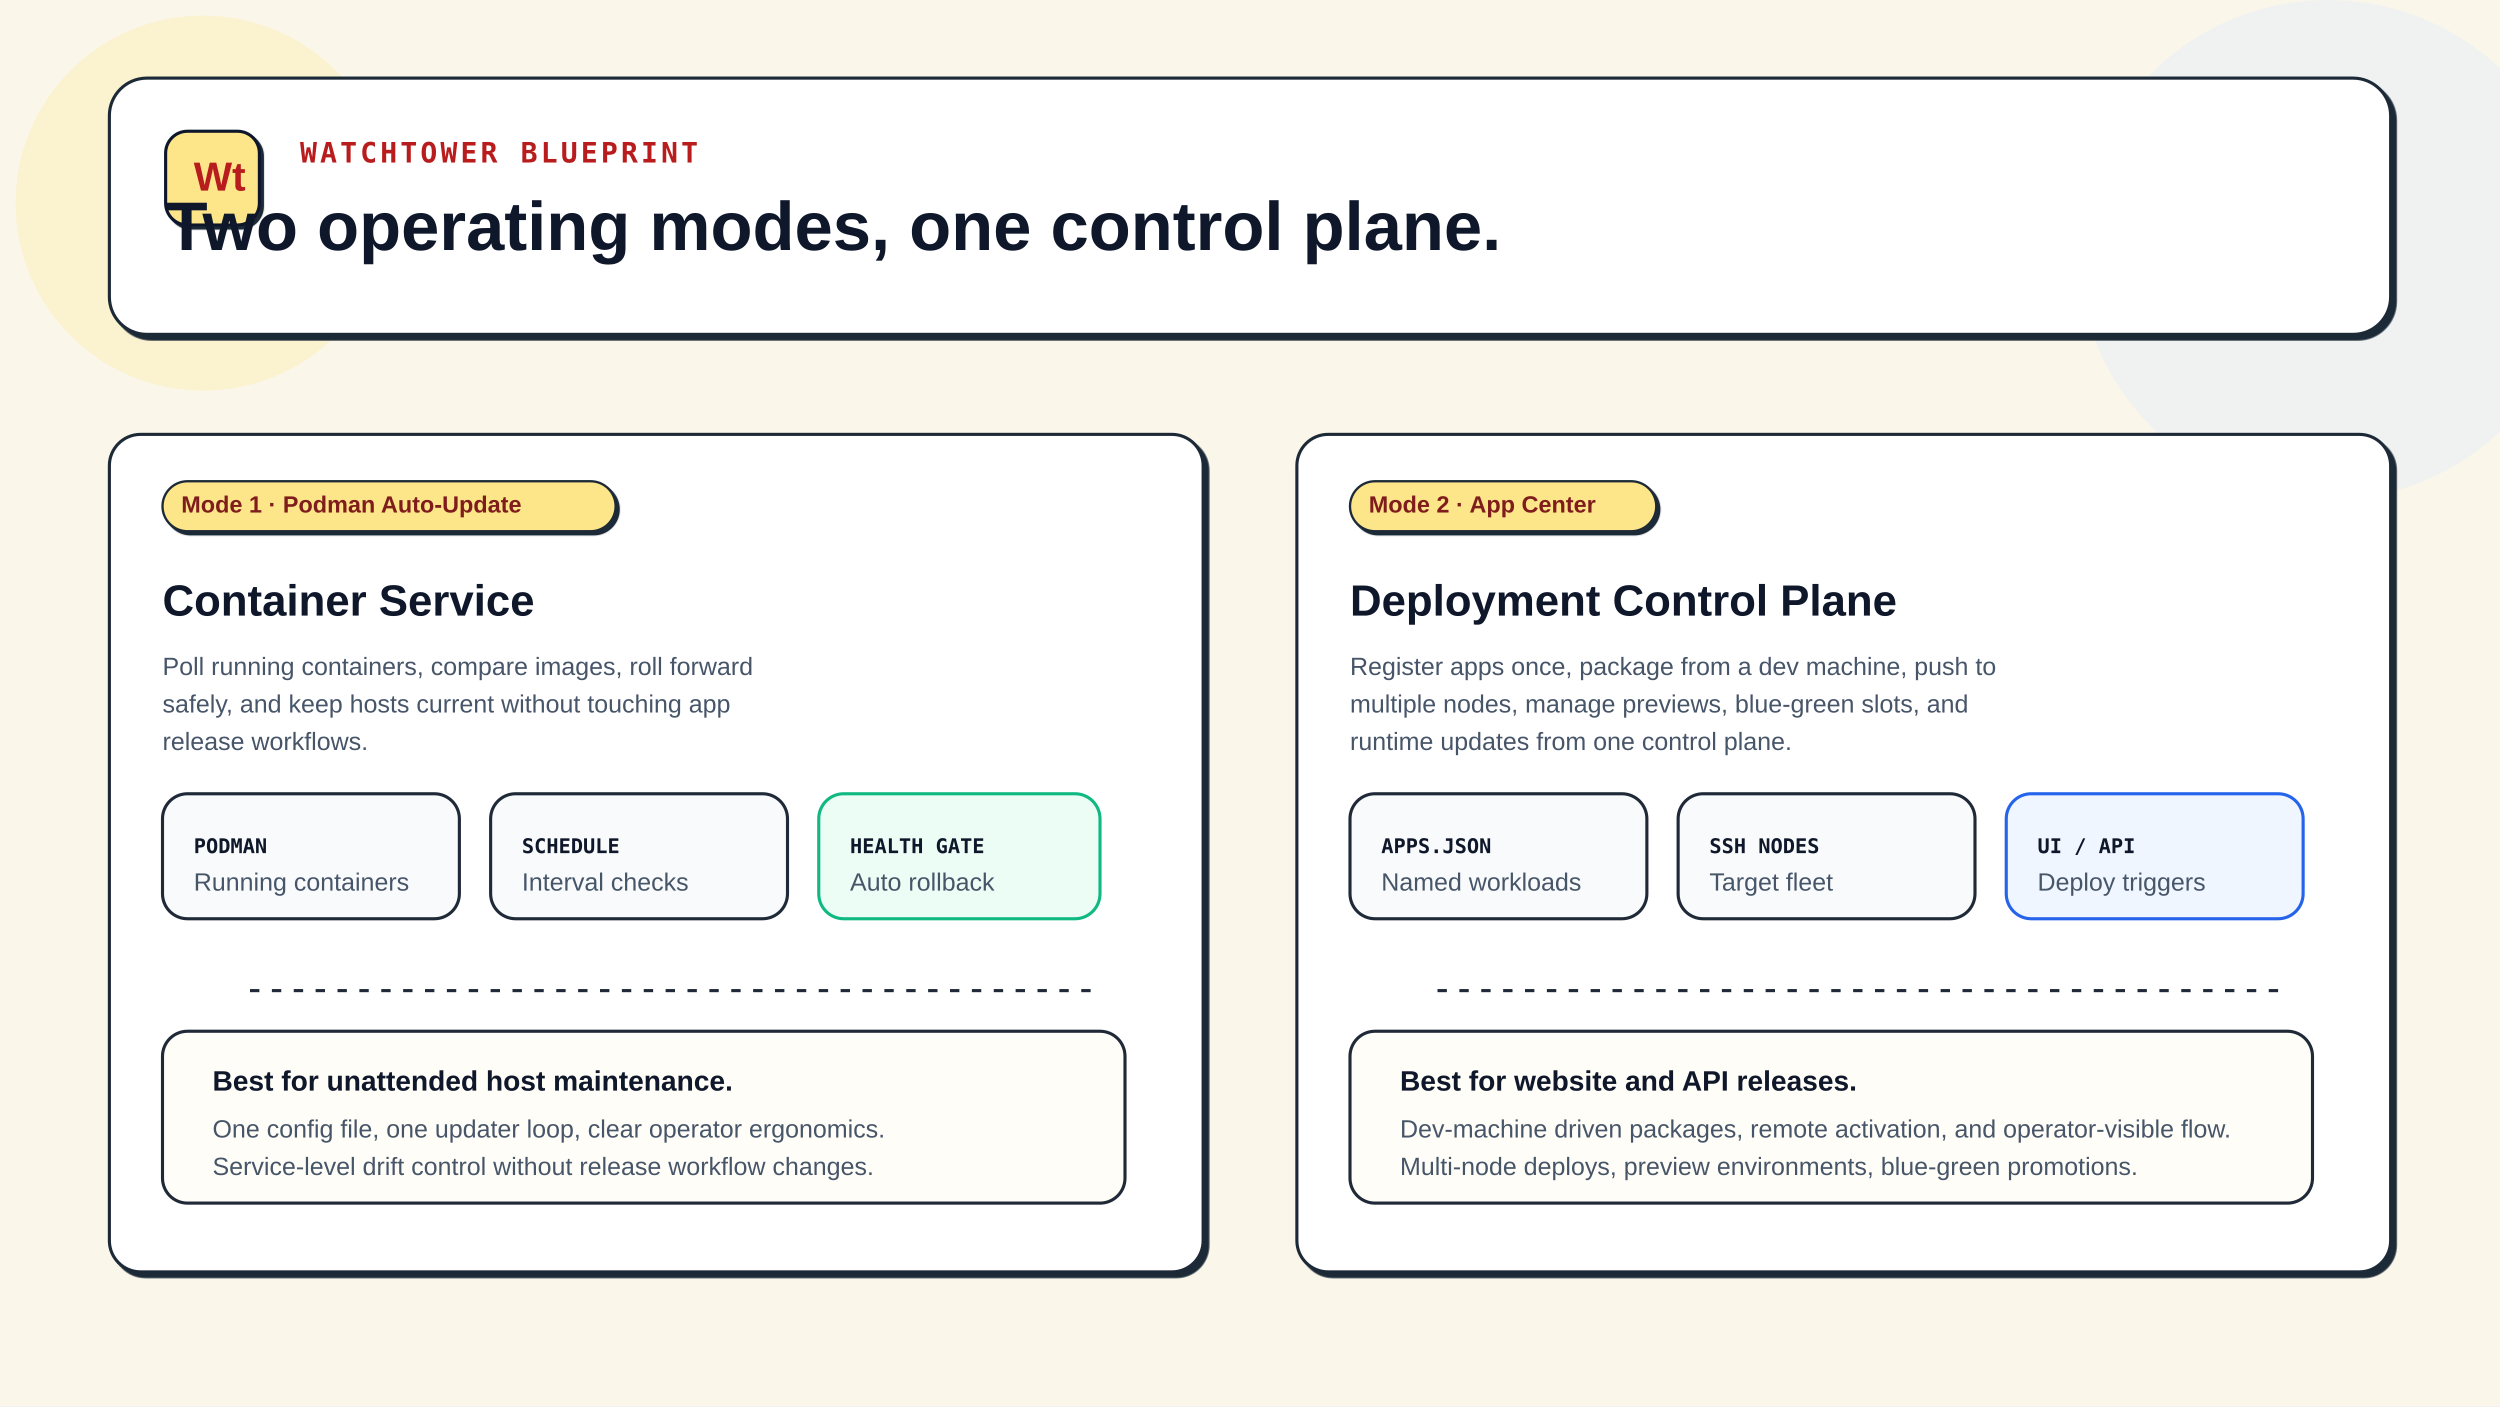
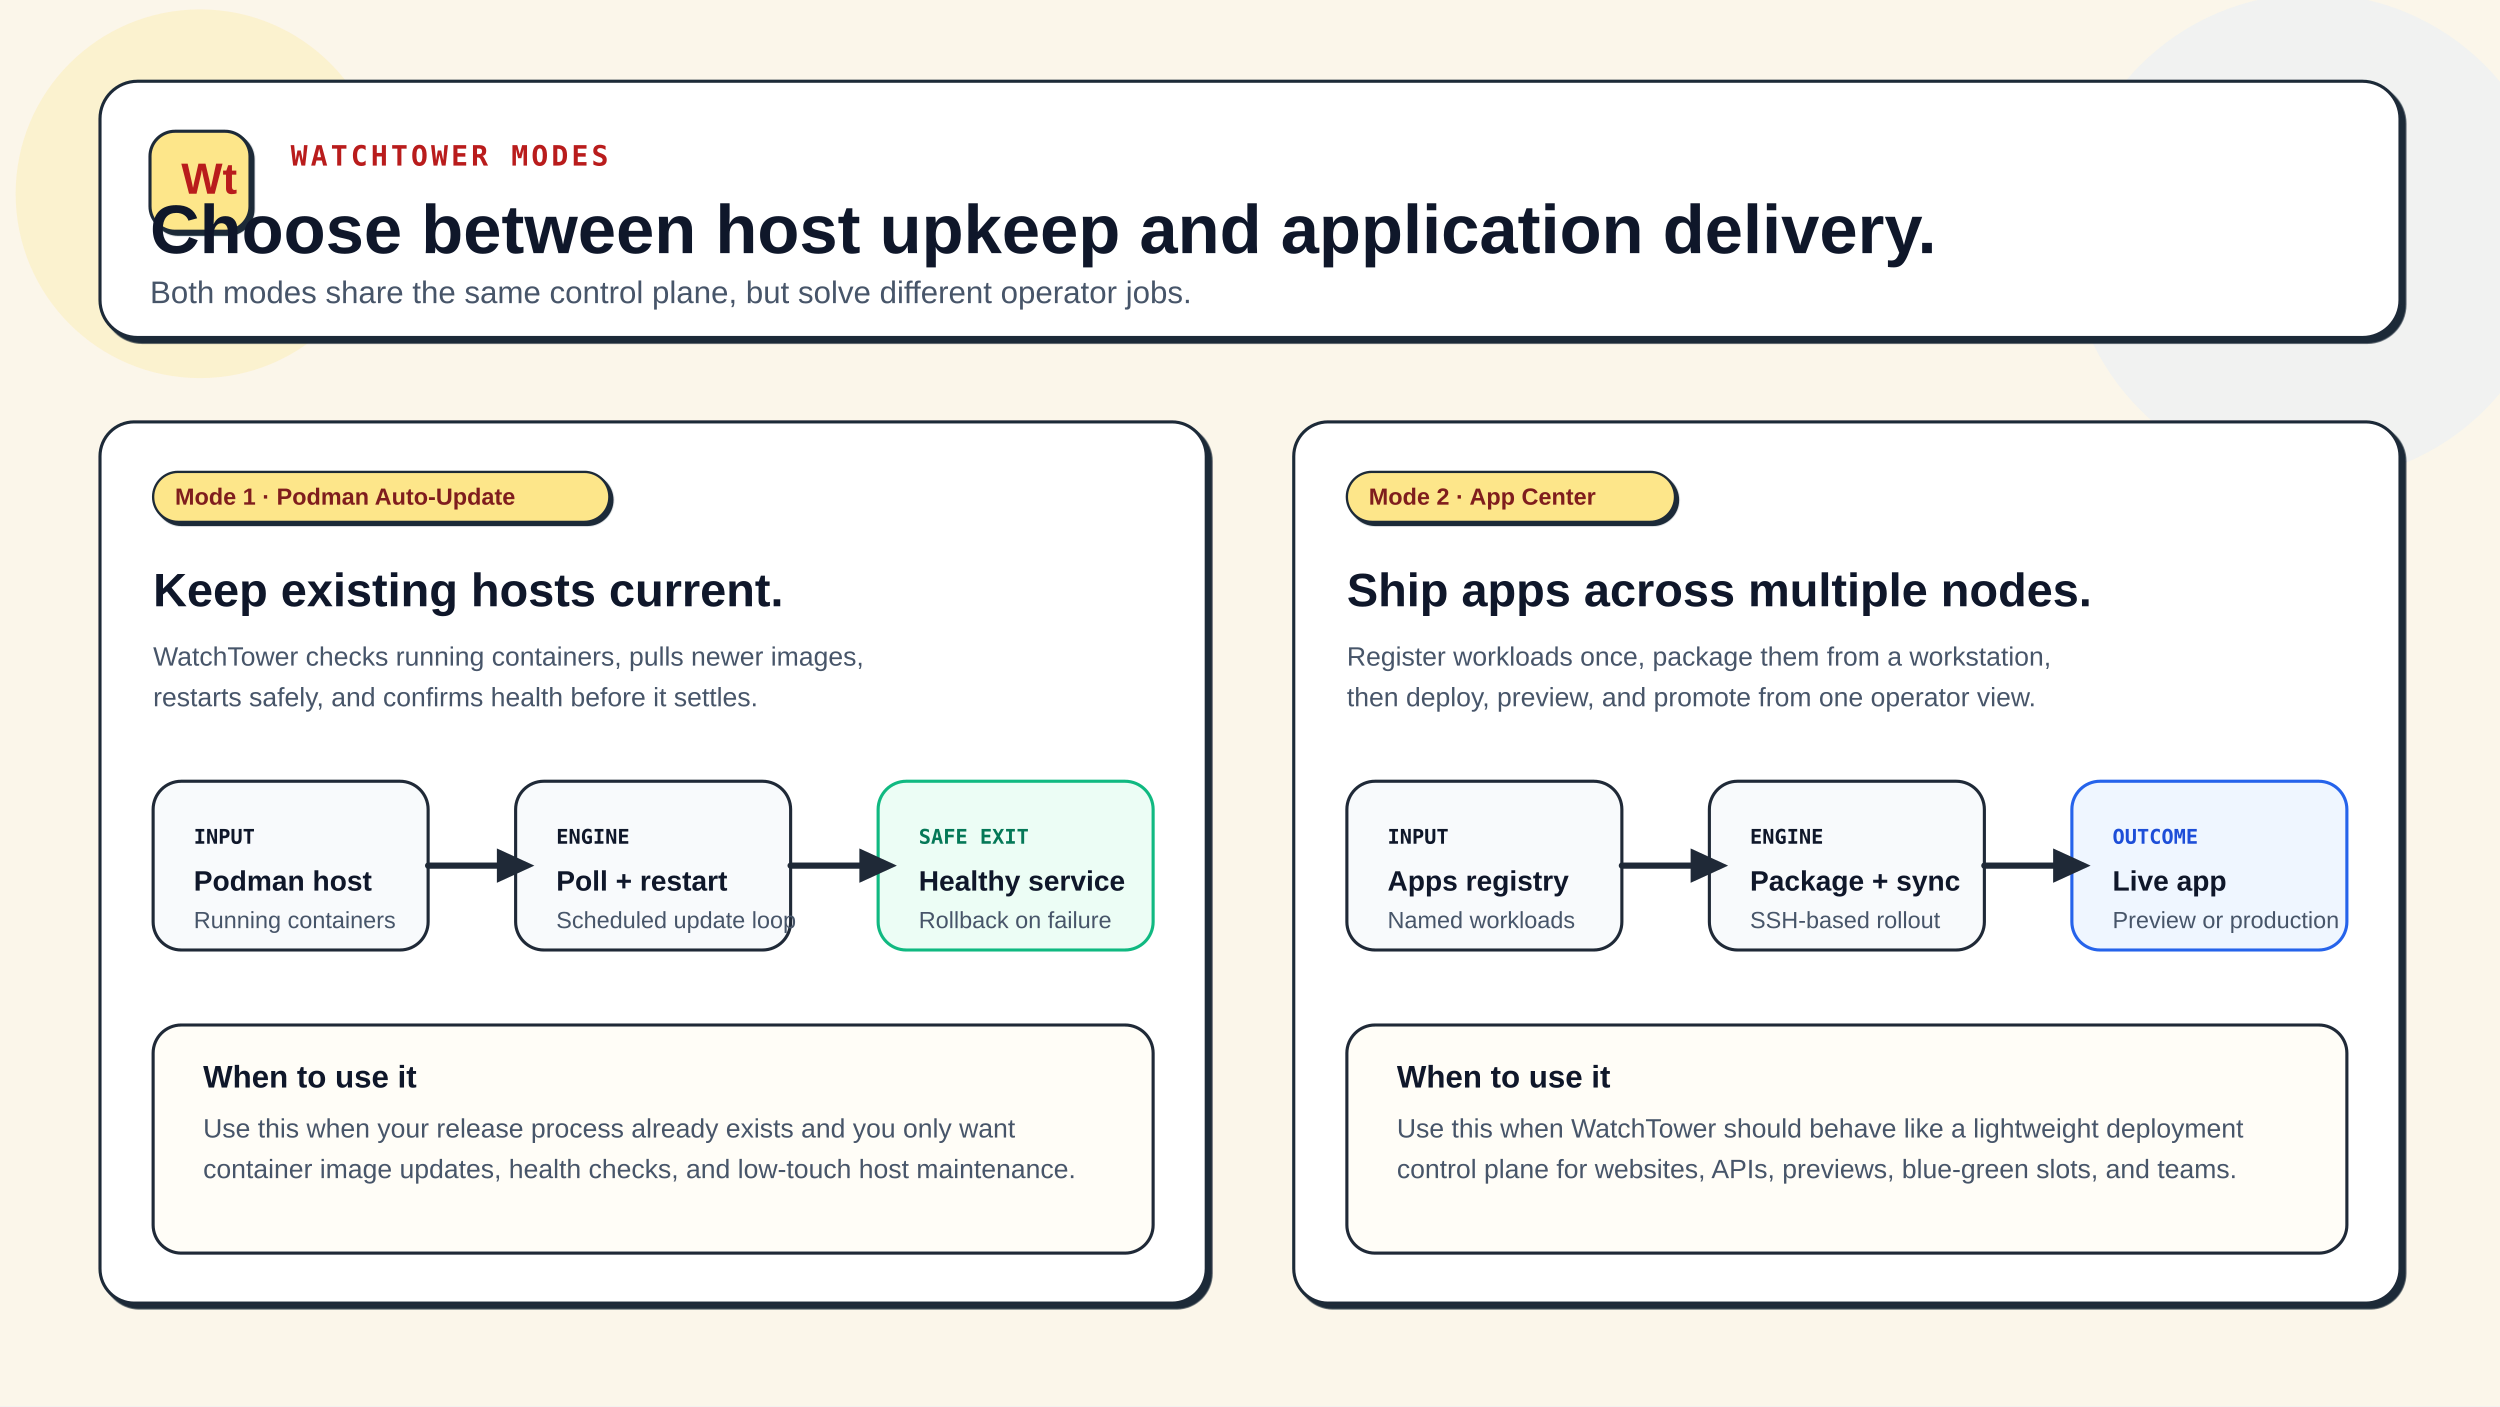
<svg xmlns="http://www.w3.org/2000/svg" viewBox="0 0 1600 900" role="img" aria-label="WatchTower modes overview">
  <defs>
    <filter id="cs" x="-4%" y="-4%" width="112%" height="116%">
      <feDropShadow dx="3" dy="3" stdDeviation="0" flood-color="#1f2937" />
    </filter>
    <filter id="ps" x="-2%" y="-8%" width="108%" height="132%">
      <feDropShadow dx="2" dy="2" stdDeviation="0" flood-color="#1f2937" />
    </filter>
  </defs>
  <rect width="1600" height="900" fill="#fbf6ea" />
-   <circle cx="130" cy="130" r="120" fill="#fde68a" opacity="0.28" />
-   <circle cx="1490" cy="160" r="160" fill="#dbeafe" opacity="0.35" />
-   <rect x="70" y="50" width="1460" height="164" rx="24" fill="#ffffff" stroke="#1f2937" stroke-width="2" filter="url(#cs)" />
-   <rect x="106" y="84" width="60" height="60" rx="14" fill="#fde68a" stroke="#0f172a" stroke-width="2" filter="url(#ps)" />
-   <text x="124" y="122" font-family="'DM Sans', Arial, sans-serif" font-size="26" font-weight="800" fill="#b91c1c">Wt</text>
-   <text x="192" y="104" font-family="'Space Mono', monospace" font-size="18" font-weight="700" fill="#b91c1c" letter-spacing="2">WATCHTOWER BLUEPRINT</text>
-   <text x="106" y="160" font-family="'DM Sans', Arial, sans-serif" font-size="44" font-weight="800" fill="#0f172a">Two operating modes, one control plane.</text>
-   <rect x="70" y="278" width="700" height="536" rx="20" fill="#ffffff" stroke="#1f2937" stroke-width="2" filter="url(#cs)" />
-   <rect x="104" y="308" width="290" height="32" rx="16" fill="#fde68a" stroke="#1f2937" stroke-width="1.5" filter="url(#ps)" />
-   <text x="116" y="328" font-family="'DM Sans', Arial, sans-serif" font-size="15" font-weight="700" fill="#7f1d1d">Mode 1 · Podman Auto-Update</text>
-   <text x="104" y="394" font-family="'DM Sans', Arial, sans-serif" font-size="28" font-weight="800" fill="#0f172a">Container Service</text>
-   <text x="104" y="432" font-family="'DM Sans', Arial, sans-serif" font-size="16" font-weight="500" fill="#475569">Poll running containers, compare images, roll forward</text>
-   <text x="104" y="456" font-family="'DM Sans', Arial, sans-serif" font-size="16" font-weight="500" fill="#475569">safely, and keep hosts current without touching app</text>
-   <text x="104" y="480" font-family="'DM Sans', Arial, sans-serif" font-size="16" font-weight="500" fill="#475569">release workflows.</text>
-   <rect x="104" y="508" width="190" height="80" rx="16" fill="#f8fafc" stroke="#1f2937" stroke-width="2" />
-   <text x="124" y="546" font-family="'Space Mono', monospace" font-size="13" font-weight="700" fill="#0f172a">PODMAN</text>
-   <text x="124" y="570" font-family="'DM Sans', Arial, sans-serif" font-size="16" font-weight="500" fill="#475569">Running containers</text>
-   <rect x="314" y="508" width="190" height="80" rx="16" fill="#f8fafc" stroke="#1f2937" stroke-width="2" />
-   <text x="334" y="546" font-family="'Space Mono', monospace" font-size="13" font-weight="700" fill="#0f172a">SCHEDULE</text>
-   <text x="334" y="570" font-family="'DM Sans', Arial, sans-serif" font-size="16" font-weight="500" fill="#475569">Interval checks</text>
-   <rect x="524" y="508" width="180" height="80" rx="16" fill="#ecfdf5" stroke="#10b981" stroke-width="2" />
-   <text x="544" y="546" font-family="'Space Mono', monospace" font-size="13" font-weight="700" fill="#0f172a">HEALTH GATE</text>
-   <text x="544" y="570" font-family="'DM Sans', Arial, sans-serif" font-size="16" font-weight="500" fill="#475569">Auto rollback</text>
-   <line x1="160" y1="634" x2="700" y2="634" stroke="#1f2937" stroke-width="2" stroke-dasharray="6 8" />
-   <rect x="104" y="660" width="616" height="110" rx="16" fill="#fffdf7" stroke="#1f2937" stroke-width="2" />
-   <text x="136" y="698" font-family="'DM Sans', Arial, sans-serif" font-size="18" font-weight="800" fill="#0f172a">Best for unattended host maintenance.</text>
-   <text x="136" y="728" font-family="'DM Sans', Arial, sans-serif" font-size="16" font-weight="500" fill="#475569">One config file, one updater loop, clear operator ergonomics.</text>
-   <text x="136" y="752" font-family="'DM Sans', Arial, sans-serif" font-size="16" font-weight="500" fill="#475569">Service-level drift control without release workflow changes.</text>
-   <rect x="830" y="278" width="700" height="536" rx="20" fill="#ffffff" stroke="#1f2937" stroke-width="2" filter="url(#cs)" />
-   <rect x="864" y="308" width="196" height="32" rx="16" fill="#fde68a" stroke="#1f2937" stroke-width="1.5" filter="url(#ps)" />
-   <text x="876" y="328" font-family="'DM Sans', Arial, sans-serif" font-size="15" font-weight="700" fill="#7f1d1d">Mode 2 · App Center</text>
-   <text x="864" y="394" font-family="'DM Sans', Arial, sans-serif" font-size="28" font-weight="800" fill="#0f172a">Deployment Control Plane</text>
-   <text x="864" y="432" font-family="'DM Sans', Arial, sans-serif" font-size="16" font-weight="500" fill="#475569">Register apps once, package from a dev machine, push to</text>
-   <text x="864" y="456" font-family="'DM Sans', Arial, sans-serif" font-size="16" font-weight="500" fill="#475569">multiple nodes, manage previews, blue-green slots, and</text>
-   <text x="864" y="480" font-family="'DM Sans', Arial, sans-serif" font-size="16" font-weight="500" fill="#475569">runtime updates from one control plane.</text>
-   <rect x="864" y="508" width="190" height="80" rx="16" fill="#f8fafc" stroke="#1f2937" stroke-width="2" />
-   <text x="884" y="546" font-family="'Space Mono', monospace" font-size="13" font-weight="700" fill="#0f172a">APPS.JSON</text>
-   <text x="884" y="570" font-family="'DM Sans', Arial, sans-serif" font-size="16" font-weight="500" fill="#475569">Named workloads</text>
-   <rect x="1074" y="508" width="190" height="80" rx="16" fill="#f8fafc" stroke="#1f2937" stroke-width="2" />
-   <text x="1094" y="546" font-family="'Space Mono', monospace" font-size="13" font-weight="700" fill="#0f172a">SSH NODES</text>
-   <text x="1094" y="570" font-family="'DM Sans', Arial, sans-serif" font-size="16" font-weight="500" fill="#475569">Target fleet</text>
-   <rect x="1284" y="508" width="190" height="80" rx="16" fill="#eff6ff" stroke="#2563eb" stroke-width="2" />
-   <text x="1304" y="546" font-family="'Space Mono', monospace" font-size="13" font-weight="700" fill="#0f172a">UI / API</text>
-   <text x="1304" y="570" font-family="'DM Sans', Arial, sans-serif" font-size="16" font-weight="500" fill="#475569">Deploy triggers</text>
-   <line x1="920" y1="634" x2="1460" y2="634" stroke="#1f2937" stroke-width="2" stroke-dasharray="6 8" />
-   <rect x="864" y="660" width="616" height="110" rx="16" fill="#fffdf7" stroke="#1f2937" stroke-width="2" />
-   <text x="896" y="698" font-family="'DM Sans', Arial, sans-serif" font-size="18" font-weight="800" fill="#0f172a">Best for website and API releases.</text>
-   <text x="896" y="728" font-family="'DM Sans', Arial, sans-serif" font-size="16" font-weight="500" fill="#475569">Dev-machine driven packages, remote activation, and operator-visible flow.</text>
-   <text x="896" y="752" font-family="'DM Sans', Arial, sans-serif" font-size="16" font-weight="500" fill="#475569">Multi-node deploys, preview environments, blue-green promotions.</text>
+   <circle cx="128" cy="124" r="118" fill="#fde68a" opacity="0.28" />
+   <circle cx="1480" cy="152" r="156" fill="#dbeafe" opacity="0.32" />
+   <rect x="64" y="52" width="1472" height="164" rx="24" fill="#ffffff" stroke="#1f2937" stroke-width="2" filter="url(#cs)" />
+   <rect x="96" y="84" width="64" height="64" rx="16" fill="#fde68a" stroke="#1f2937" stroke-width="2" filter="url(#ps)" />
+   <text x="116" y="124" font-family="'DM Sans', Arial, sans-serif" font-size="28" font-weight="800" fill="#b91c1c">Wt</text>
+   <text x="186" y="106" font-family="'Space Mono', monospace" font-size="18" font-weight="700" fill="#b91c1c" letter-spacing="2">WATCHTOWER MODES</text>
+   <text x="96" y="162" font-family="'DM Sans', Arial, sans-serif" font-size="44" font-weight="800" fill="#0f172a">Choose between host upkeep and application delivery.</text>
+   <text x="96" y="194" font-family="'DM Sans', Arial, sans-serif" font-size="20" font-weight="500" fill="#475569">Both modes share the same control plane, but solve different operator jobs.</text>
+   <rect x="64" y="270" width="708" height="564" rx="22" fill="#ffffff" stroke="#1f2937" stroke-width="2" filter="url(#cs)" />
+   <rect x="98" y="302" width="292" height="32" rx="16" fill="#fde68a" stroke="#1f2937" stroke-width="1.5" filter="url(#ps)" />
+   <text x="112" y="323" font-family="'DM Sans', Arial, sans-serif" font-size="15" font-weight="700" fill="#7f1d1d">Mode 1 · Podman Auto-Update</text>
+   <text x="98" y="388" font-family="'DM Sans', Arial, sans-serif" font-size="30" font-weight="800" fill="#0f172a">Keep existing hosts current.</text>
+   <text x="98" y="426" font-family="'DM Sans', Arial, sans-serif" font-size="17" font-weight="500" fill="#475569">WatchTower checks running containers, pulls newer images,</text>
+   <text x="98" y="452" font-family="'DM Sans', Arial, sans-serif" font-size="17" font-weight="500" fill="#475569">restarts safely, and confirms health before it settles.</text>
+   <rect x="98" y="500" width="176" height="108" rx="18" fill="#f8fafc" stroke="#1f2937" stroke-width="2" />
+   <text x="124" y="540" font-family="'Space Mono', monospace" font-size="13" font-weight="700" fill="#0f172a">INPUT</text>
+   <text x="124" y="570" font-family="'DM Sans', Arial, sans-serif" font-size="18" font-weight="700" fill="#0f172a">Podman host</text>
+   <text x="124" y="594" font-family="'DM Sans', Arial, sans-serif" font-size="15" font-weight="500" fill="#475569">Running containers</text>
+   <rect x="330" y="500" width="176" height="108" rx="18" fill="#f8fafc" stroke="#1f2937" stroke-width="2" />
+   <text x="356" y="540" font-family="'Space Mono', monospace" font-size="13" font-weight="700" fill="#0f172a">ENGINE</text>
+   <text x="356" y="570" font-family="'DM Sans', Arial, sans-serif" font-size="18" font-weight="700" fill="#0f172a">Poll + restart</text>
+   <text x="356" y="594" font-family="'DM Sans', Arial, sans-serif" font-size="15" font-weight="500" fill="#475569">Scheduled update loop</text>
+   <rect x="562" y="500" width="176" height="108" rx="18" fill="#ecfdf5" stroke="#10b981" stroke-width="2" />
+   <text x="588" y="540" font-family="'Space Mono', monospace" font-size="13" font-weight="700" fill="#047857">SAFE EXIT</text>
+   <text x="588" y="570" font-family="'DM Sans', Arial, sans-serif" font-size="18" font-weight="700" fill="#0f172a">Healthy service</text>
+   <text x="588" y="594" font-family="'DM Sans', Arial, sans-serif" font-size="15" font-weight="500" fill="#475569">Rollback on failure</text>
+   <line x1="274" y1="554" x2="330" y2="554" stroke="#1f2937" stroke-width="4" stroke-linecap="round" />
+   <polygon points="318,543 342,554 318,565" fill="#1f2937" />
+   <line x1="506" y1="554" x2="562" y2="554" stroke="#1f2937" stroke-width="4" stroke-linecap="round" />
+   <polygon points="550,543 574,554 550,565" fill="#1f2937" />
+   <rect x="98" y="656" width="640" height="146" rx="18" fill="#fffdf7" stroke="#1f2937" stroke-width="2" />
+   <text x="130" y="696" font-family="'DM Sans', Arial, sans-serif" font-size="20" font-weight="800" fill="#0f172a">When to use it</text>
+   <text x="130" y="728" font-family="'DM Sans', Arial, sans-serif" font-size="17" font-weight="500" fill="#475569">Use this when your release process already exists and you only want</text>
+   <text x="130" y="754" font-family="'DM Sans', Arial, sans-serif" font-size="17" font-weight="500" fill="#475569">container image updates, health checks, and low-touch host maintenance.</text>
+   <rect x="828" y="270" width="708" height="564" rx="22" fill="#ffffff" stroke="#1f2937" stroke-width="2" filter="url(#cs)" />
+   <rect x="862" y="302" width="210" height="32" rx="16" fill="#fde68a" stroke="#1f2937" stroke-width="1.5" filter="url(#ps)" />
+   <text x="876" y="323" font-family="'DM Sans', Arial, sans-serif" font-size="15" font-weight="700" fill="#7f1d1d">Mode 2 · App Center</text>
+   <text x="862" y="388" font-family="'DM Sans', Arial, sans-serif" font-size="30" font-weight="800" fill="#0f172a">Ship apps across multiple nodes.</text>
+   <text x="862" y="426" font-family="'DM Sans', Arial, sans-serif" font-size="17" font-weight="500" fill="#475569">Register workloads once, package them from a workstation,</text>
+   <text x="862" y="452" font-family="'DM Sans', Arial, sans-serif" font-size="17" font-weight="500" fill="#475569">then deploy, preview, and promote from one operator view.</text>
+   <rect x="862" y="500" width="176" height="108" rx="18" fill="#f8fafc" stroke="#1f2937" stroke-width="2" />
+   <text x="888" y="540" font-family="'Space Mono', monospace" font-size="13" font-weight="700" fill="#0f172a">INPUT</text>
+   <text x="888" y="570" font-family="'DM Sans', Arial, sans-serif" font-size="18" font-weight="700" fill="#0f172a">Apps registry</text>
+   <text x="888" y="594" font-family="'DM Sans', Arial, sans-serif" font-size="15" font-weight="500" fill="#475569">Named workloads</text>
+   <rect x="1094" y="500" width="176" height="108" rx="18" fill="#f8fafc" stroke="#1f2937" stroke-width="2" />
+   <text x="1120" y="540" font-family="'Space Mono', monospace" font-size="13" font-weight="700" fill="#0f172a">ENGINE</text>
+   <text x="1120" y="570" font-family="'DM Sans', Arial, sans-serif" font-size="18" font-weight="700" fill="#0f172a">Package + sync</text>
+   <text x="1120" y="594" font-family="'DM Sans', Arial, sans-serif" font-size="15" font-weight="500" fill="#475569">SSH-based rollout</text>
+   <rect x="1326" y="500" width="176" height="108" rx="18" fill="#eff6ff" stroke="#2563eb" stroke-width="2" />
+   <text x="1352" y="540" font-family="'Space Mono', monospace" font-size="13" font-weight="700" fill="#1d4ed8">OUTCOME</text>
+   <text x="1352" y="570" font-family="'DM Sans', Arial, sans-serif" font-size="18" font-weight="700" fill="#0f172a">Live app</text>
+   <text x="1352" y="594" font-family="'DM Sans', Arial, sans-serif" font-size="15" font-weight="500" fill="#475569">Preview or production</text>
+   <line x1="1038" y1="554" x2="1094" y2="554" stroke="#1f2937" stroke-width="4" stroke-linecap="round" />
+   <polygon points="1082,543 1106,554 1082,565" fill="#1f2937" />
+   <line x1="1270" y1="554" x2="1326" y2="554" stroke="#1f2937" stroke-width="4" stroke-linecap="round" />
+   <polygon points="1314,543 1338,554 1314,565" fill="#1f2937" />
+   <rect x="862" y="656" width="640" height="146" rx="18" fill="#fffdf7" stroke="#1f2937" stroke-width="2" />
+   <text x="894" y="696" font-family="'DM Sans', Arial, sans-serif" font-size="20" font-weight="800" fill="#0f172a">When to use it</text>
+   <text x="894" y="728" font-family="'DM Sans', Arial, sans-serif" font-size="17" font-weight="500" fill="#475569">Use this when WatchTower should behave like a lightweight deployment</text>
+   <text x="894" y="754" font-family="'DM Sans', Arial, sans-serif" font-size="17" font-weight="500" fill="#475569">control plane for websites, APIs, previews, blue-green slots, and teams.</text>
</svg>
